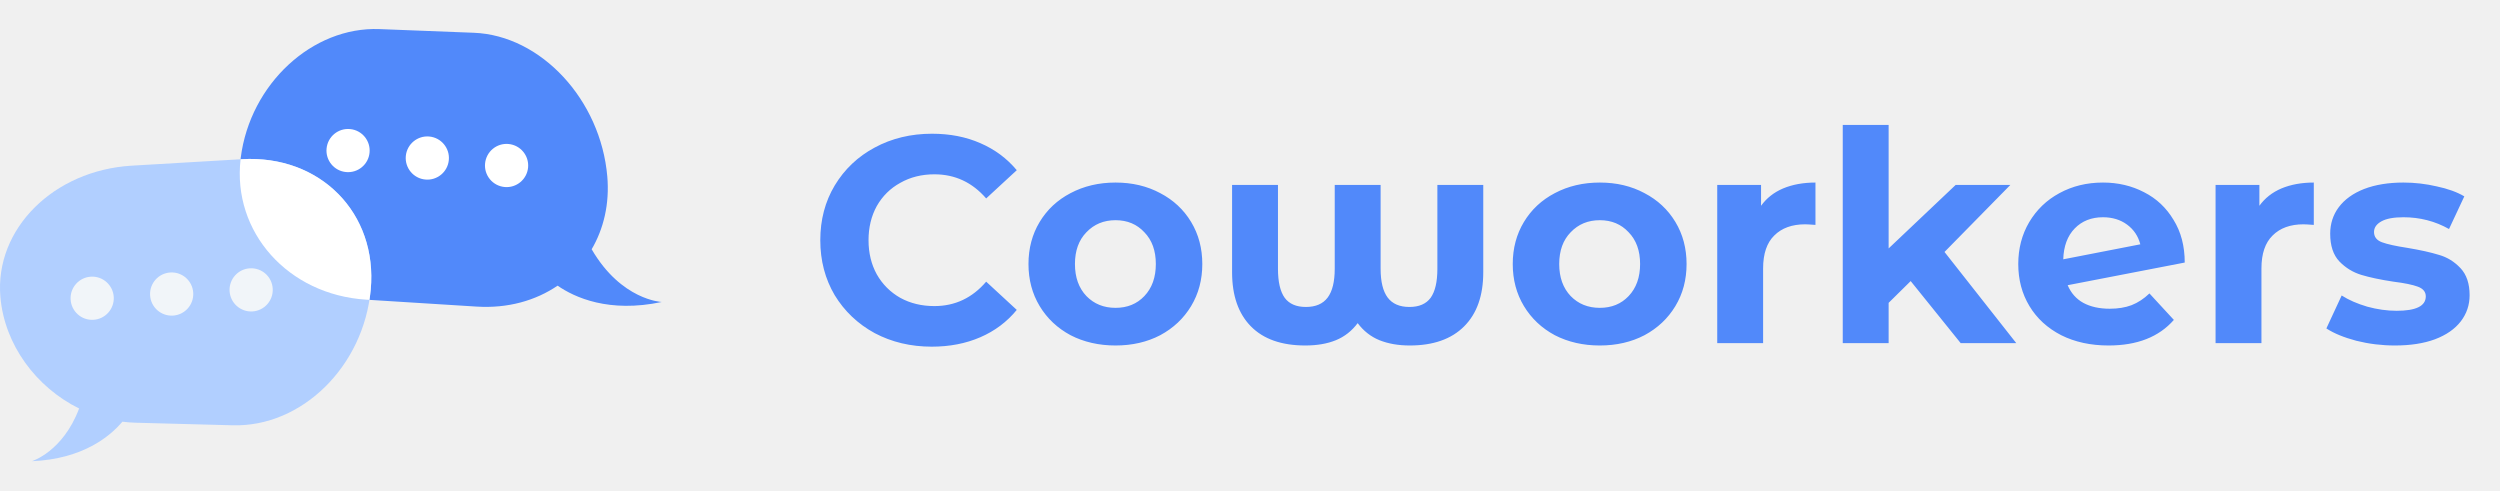
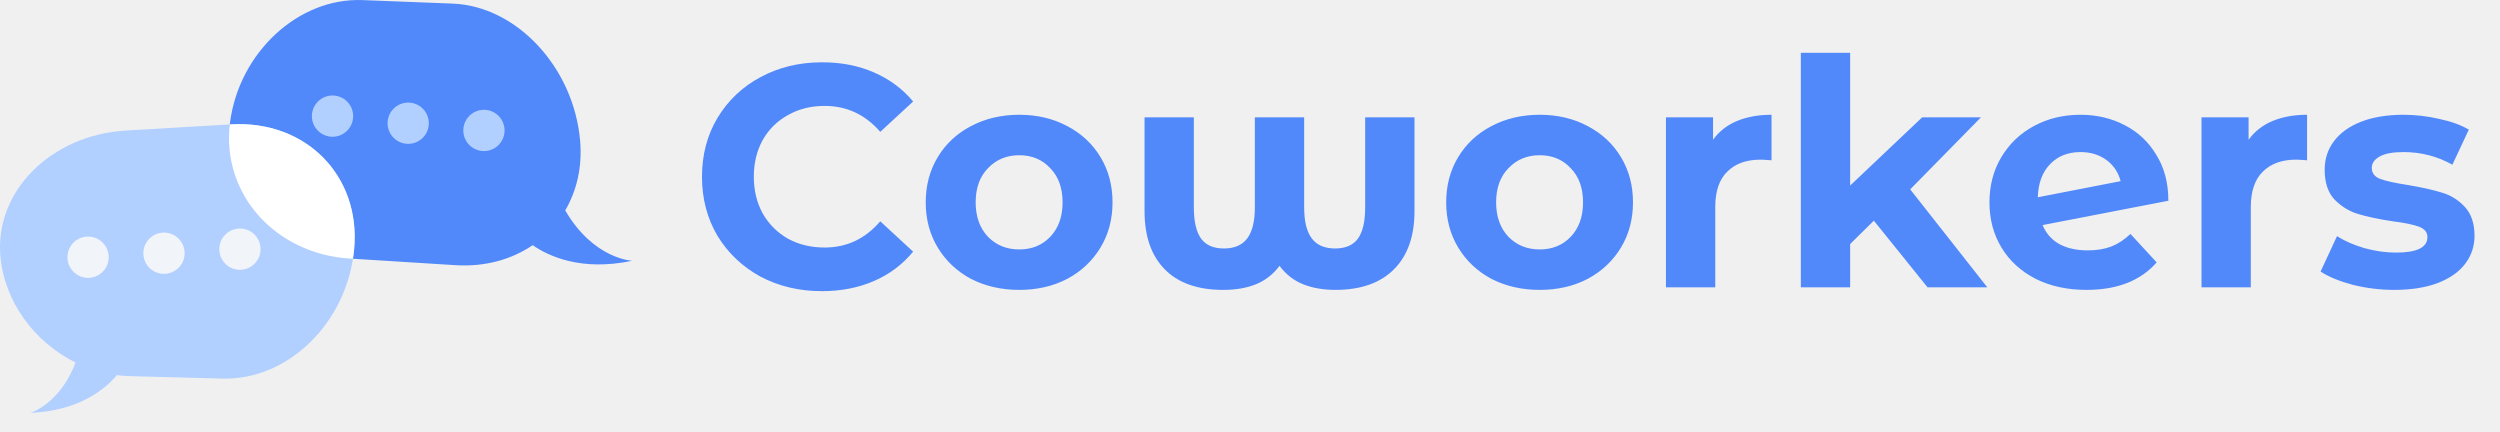
- <svg xmlns="http://www.w3.org/2000/svg" width="102" height="20" viewBox="0 0 102 20" fill="none">
-   <path d="M27 12.321C27 12.321 25.35 12.253 24.14 10.17C24.632 9.33 24.873 8.315 24.778 7.203C24.51 4.07 22.073 1.444 19.333 1.337L15.483 1.187C12.743 1.08 10.209 3.426 9.823 6.427C9.436 9.428 11.726 12.024 14.937 12.226L19.449 12.509C20.715 12.589 21.852 12.266 22.75 11.655C23.443 12.135 24.841 12.778 27 12.321Z" fill="#5189FA" />
-   <path d="M19.791 6.67C19.745 7.154 20.101 7.584 20.586 7.63C21.07 7.676 21.5 7.32 21.546 6.835C21.591 6.351 21.235 5.921 20.751 5.875C20.266 5.829 19.837 6.185 19.791 6.67Z" fill="white" />
-   <path d="M16.557 6.365C16.512 6.85 16.868 7.28 17.352 7.325C17.837 7.371 18.267 7.015 18.312 6.53C18.358 6.046 18.002 5.616 17.517 5.57C17.033 5.525 16.603 5.881 16.557 6.365Z" fill="white" />
-   <path d="M13.324 6.06C13.278 6.545 13.634 6.975 14.118 7.02C14.603 7.066 15.033 6.71 15.078 6.226C15.124 5.741 14.768 5.311 14.284 5.266C13.799 5.22 13.37 5.576 13.324 6.06Z" fill="white" />
-   <path d="M9.867 6.495L5.379 6.759C2.185 6.947 -0.216 9.341 0.015 12.106C0.18 14.072 1.479 15.803 3.228 16.667C2.56 18.438 1.298 18.817 1.298 18.817C3.388 18.731 4.499 17.792 4.994 17.205C5.174 17.228 5.355 17.243 5.538 17.247L9.498 17.352C12.317 17.427 14.836 14.95 15.126 11.821C15.416 8.692 13.061 6.307 9.867 6.495Z" fill="#B1CFFF" />
-   <path d="M9.367 11.873C9.393 12.359 9.808 12.732 10.294 12.707C10.78 12.681 11.153 12.266 11.127 11.78C11.102 11.294 10.687 10.921 10.201 10.947C9.715 10.972 9.341 11.387 9.367 11.873Z" fill="#F1F5F9" />
-   <path d="M6.124 12.043C6.149 12.529 6.564 12.902 7.05 12.877C7.537 12.851 7.91 12.436 7.884 11.95C7.858 11.464 7.443 11.091 6.957 11.117C6.471 11.142 6.098 11.557 6.124 12.043Z" fill="#F1F5F9" />
-   <path d="M2.881 12.215C2.906 12.701 3.321 13.074 3.807 13.048C4.293 13.023 4.666 12.608 4.641 12.122C4.615 11.636 4.2 11.262 3.714 11.288C3.228 11.314 2.855 11.729 2.881 12.215Z" fill="#F1F5F9" />
-   <path d="M15.126 11.821C15.416 8.692 13.061 6.307 9.867 6.495L9.816 6.498C9.474 9.469 11.752 12.026 14.937 12.226L15.073 12.234C15.094 12.098 15.113 11.96 15.126 11.821Z" fill="white" />
-   <path d="M38.016 14.144C37.16 14.144 36.384 13.96 35.688 13.592C35 13.216 34.456 12.7 34.056 12.044C33.664 11.38 33.468 10.632 33.468 9.8C33.468 8.968 33.664 8.224 34.056 7.568C34.456 6.904 35 6.388 35.688 6.02C36.384 5.644 37.164 5.456 38.028 5.456C38.756 5.456 39.412 5.584 39.996 5.84C40.588 6.096 41.084 6.464 41.484 6.944L40.236 8.096C39.668 7.44 38.964 7.112 38.124 7.112C37.604 7.112 37.14 7.228 36.732 7.46C36.324 7.684 36.004 8 35.772 8.408C35.548 8.816 35.436 9.28 35.436 9.8C35.436 10.32 35.548 10.784 35.772 11.192C36.004 11.6 36.324 11.92 36.732 12.152C37.14 12.376 37.604 12.488 38.124 12.488C38.964 12.488 39.668 12.156 40.236 11.492L41.484 12.644C41.084 13.132 40.588 13.504 39.996 13.76C39.404 14.016 38.744 14.144 38.016 14.144ZM45.514 14.096C44.834 14.096 44.222 13.956 43.678 13.676C43.142 13.388 42.722 12.992 42.418 12.488C42.114 11.984 41.962 11.412 41.962 10.772C41.962 10.132 42.114 9.56 42.418 9.056C42.722 8.552 43.142 8.16 43.678 7.88C44.222 7.592 44.834 7.448 45.514 7.448C46.194 7.448 46.802 7.592 47.338 7.88C47.874 8.16 48.294 8.552 48.598 9.056C48.902 9.56 49.054 10.132 49.054 10.772C49.054 11.412 48.902 11.984 48.598 12.488C48.294 12.992 47.874 13.388 47.338 13.676C46.802 13.956 46.194 14.096 45.514 14.096ZM45.514 12.56C45.994 12.56 46.386 12.4 46.69 12.08C47.002 11.752 47.158 11.316 47.158 10.772C47.158 10.228 47.002 9.796 46.69 9.476C46.386 9.148 45.994 8.984 45.514 8.984C45.034 8.984 44.638 9.148 44.326 9.476C44.014 9.796 43.858 10.228 43.858 10.772C43.858 11.316 44.014 11.752 44.326 12.08C44.638 12.4 45.034 12.56 45.514 12.56ZM60.517 7.544V11.108C60.517 12.06 60.257 12.796 59.737 13.316C59.217 13.836 58.477 14.096 57.517 14.096C57.053 14.096 56.641 14.024 56.281 13.88C55.929 13.736 55.633 13.504 55.393 13.184C55.153 13.504 54.857 13.736 54.505 13.88C54.153 14.024 53.737 14.096 53.257 14.096C52.289 14.096 51.549 13.836 51.037 13.316C50.525 12.796 50.269 12.06 50.269 11.108V7.544H52.141V10.964C52.141 11.5 52.233 11.896 52.417 12.152C52.601 12.4 52.889 12.524 53.281 12.524C53.681 12.524 53.977 12.396 54.169 12.14C54.361 11.884 54.457 11.492 54.457 10.964V7.544H56.329V10.964C56.329 11.492 56.425 11.884 56.617 12.14C56.809 12.396 57.105 12.524 57.505 12.524C57.897 12.524 58.185 12.4 58.369 12.152C58.553 11.896 58.645 11.5 58.645 10.964V7.544H60.517ZM65.272 14.096C64.592 14.096 63.98 13.956 63.436 13.676C62.9 13.388 62.48 12.992 62.176 12.488C61.872 11.984 61.72 11.412 61.72 10.772C61.72 10.132 61.872 9.56 62.176 9.056C62.48 8.552 62.9 8.16 63.436 7.88C63.98 7.592 64.592 7.448 65.272 7.448C65.952 7.448 66.56 7.592 67.096 7.88C67.632 8.16 68.052 8.552 68.356 9.056C68.66 9.56 68.812 10.132 68.812 10.772C68.812 11.412 68.66 11.984 68.356 12.488C68.052 12.992 67.632 13.388 67.096 13.676C66.56 13.956 65.952 14.096 65.272 14.096ZM65.272 12.56C65.752 12.56 66.144 12.4 66.448 12.08C66.76 11.752 66.916 11.316 66.916 10.772C66.916 10.228 66.76 9.796 66.448 9.476C66.144 9.148 65.752 8.984 65.272 8.984C64.792 8.984 64.396 9.148 64.084 9.476C63.772 9.796 63.616 10.228 63.616 10.772C63.616 11.316 63.772 11.752 64.084 12.08C64.396 12.4 64.792 12.56 65.272 12.56ZM71.851 8.396C72.075 8.084 72.375 7.848 72.751 7.688C73.135 7.528 73.575 7.448 74.071 7.448V9.176C73.863 9.16 73.723 9.152 73.651 9.152C73.115 9.152 72.695 9.304 72.391 9.608C72.087 9.904 71.935 10.352 71.935 10.952V14H70.063V7.544H71.851V8.396ZM77.956 11.468L77.056 12.356V14H75.184V5.096H77.056V10.136L79.792 7.544H82.024L79.336 10.28L82.264 14H79.996L77.956 11.468ZM86.077 12.596C86.413 12.596 86.709 12.548 86.965 12.452C87.229 12.348 87.473 12.188 87.697 11.972L88.693 13.052C88.085 13.748 87.197 14.096 86.029 14.096C85.301 14.096 84.657 13.956 84.097 13.676C83.537 13.388 83.105 12.992 82.801 12.488C82.497 11.984 82.345 11.412 82.345 10.772C82.345 10.14 82.493 9.572 82.789 9.068C83.093 8.556 83.505 8.16 84.025 7.88C84.553 7.592 85.145 7.448 85.801 7.448C86.417 7.448 86.977 7.58 87.481 7.844C87.985 8.1 88.385 8.476 88.681 8.972C88.985 9.46 89.137 10.04 89.137 10.712L84.361 11.636C84.497 11.956 84.709 12.196 84.997 12.356C85.293 12.516 85.653 12.596 86.077 12.596ZM85.801 8.864C85.329 8.864 84.945 9.016 84.649 9.32C84.353 9.624 84.197 10.044 84.181 10.58L87.325 9.968C87.237 9.632 87.057 9.364 86.785 9.164C86.513 8.964 86.185 8.864 85.801 8.864ZM92.183 8.396C92.407 8.084 92.707 7.848 93.083 7.688C93.467 7.528 93.907 7.448 94.403 7.448V9.176C94.195 9.16 94.055 9.152 93.983 9.152C93.447 9.152 93.027 9.304 92.723 9.608C92.419 9.904 92.267 10.352 92.267 10.952V14H90.395V7.544H92.183V8.396ZM97.712 14.096C97.176 14.096 96.652 14.032 96.14 13.904C95.628 13.768 95.22 13.6 94.916 13.4L95.54 12.056C95.828 12.24 96.176 12.392 96.584 12.512C96.992 12.624 97.392 12.68 97.784 12.68C98.576 12.68 98.972 12.484 98.972 12.092C98.972 11.908 98.864 11.776 98.648 11.696C98.432 11.616 98.1 11.548 97.652 11.492C97.124 11.412 96.688 11.32 96.344 11.216C96 11.112 95.7 10.928 95.444 10.664C95.196 10.4 95.072 10.024 95.072 9.536C95.072 9.128 95.188 8.768 95.42 8.456C95.66 8.136 96.004 7.888 96.452 7.712C96.908 7.536 97.444 7.448 98.06 7.448C98.516 7.448 98.968 7.5 99.416 7.604C99.872 7.7 100.248 7.836 100.544 8.012L99.92 9.344C99.352 9.024 98.732 8.864 98.06 8.864C97.66 8.864 97.36 8.92 97.16 9.032C96.96 9.144 96.86 9.288 96.86 9.464C96.86 9.664 96.968 9.804 97.184 9.884C97.4 9.964 97.744 10.04 98.216 10.112C98.744 10.2 99.176 10.296 99.512 10.4C99.848 10.496 100.14 10.676 100.388 10.94C100.636 11.204 100.76 11.572 100.76 12.044C100.76 12.444 100.64 12.8 100.4 13.112C100.16 13.424 99.808 13.668 99.344 13.844C98.888 14.012 98.344 14.096 97.712 14.096Z" fill="#5189FA" />
+ <svg xmlns="http://www.w3.org/2000/svg" width="87" height="15" viewBox="0 0 87 15" fill="none">
+   <path d="M28.598 10.132C27.813 10.132 27.102 9.963 26.464 9.626C25.833 9.281 25.335 8.808 24.968 8.207C24.609 7.598 24.429 6.913 24.429 6.15C24.429 5.387 24.609 4.705 24.968 4.104C25.335 3.495 25.833 3.022 26.464 2.685C27.102 2.34 27.817 2.168 28.609 2.168C29.276 2.168 29.878 2.285 30.413 2.52C30.956 2.755 31.41 3.092 31.777 3.532L30.633 4.588C30.112 3.987 29.467 3.686 28.697 3.686C28.22 3.686 27.795 3.792 27.421 4.005C27.047 4.21 26.754 4.5 26.541 4.874C26.336 5.248 26.233 5.673 26.233 6.15C26.233 6.627 26.336 7.052 26.541 7.426C26.754 7.8 27.047 8.093 27.421 8.306C27.795 8.511 28.22 8.614 28.697 8.614C29.467 8.614 30.112 8.31 30.633 7.701L31.777 8.757C31.41 9.204 30.956 9.545 30.413 9.78C29.87 10.015 29.265 10.132 28.598 10.132ZM35.471 10.088C34.848 10.088 34.287 9.96 33.788 9.703C33.297 9.439 32.912 9.076 32.633 8.614C32.355 8.152 32.215 7.628 32.215 7.041C32.215 6.454 32.355 5.93 32.633 5.468C32.912 5.006 33.297 4.647 33.788 4.39C34.287 4.126 34.848 3.994 35.471 3.994C36.095 3.994 36.652 4.126 37.143 4.39C37.635 4.647 38.02 5.006 38.298 5.468C38.577 5.93 38.716 6.454 38.716 7.041C38.716 7.628 38.577 8.152 38.298 8.614C38.02 9.076 37.635 9.439 37.143 9.703C36.652 9.96 36.095 10.088 35.471 10.088ZM35.471 8.68C35.911 8.68 36.271 8.533 36.549 8.24C36.835 7.939 36.978 7.54 36.978 7.041C36.978 6.542 36.835 6.146 36.549 5.853C36.271 5.552 35.911 5.402 35.471 5.402C35.031 5.402 34.668 5.552 34.382 5.853C34.096 6.146 33.953 6.542 33.953 7.041C33.953 7.54 34.096 7.939 34.382 8.24C34.668 8.533 35.031 8.68 35.471 8.68ZM49.224 4.082V7.349C49.224 8.222 48.986 8.896 48.509 9.373C48.033 9.85 47.354 10.088 46.474 10.088C46.049 10.088 45.671 10.022 45.341 9.89C45.019 9.758 44.747 9.545 44.527 9.252C44.307 9.545 44.036 9.758 43.713 9.89C43.391 10.022 43.009 10.088 42.569 10.088C41.682 10.088 41.004 9.85 40.534 9.373C40.065 8.896 39.83 8.222 39.83 7.349V4.082H41.546V7.217C41.546 7.708 41.631 8.071 41.799 8.306C41.968 8.533 42.232 8.647 42.591 8.647C42.958 8.647 43.229 8.53 43.405 8.295C43.581 8.06 43.669 7.701 43.669 7.217V4.082H45.385V7.217C45.385 7.701 45.473 8.06 45.649 8.295C45.825 8.53 46.097 8.647 46.463 8.647C46.823 8.647 47.087 8.533 47.255 8.306C47.424 8.071 47.508 7.708 47.508 7.217V4.082H49.224ZM53.583 10.088C52.959 10.088 52.398 9.96 51.9 9.703C51.408 9.439 51.023 9.076 50.745 8.614C50.466 8.152 50.327 7.628 50.327 7.041C50.327 6.454 50.466 5.93 50.745 5.468C51.023 5.006 51.408 4.647 51.9 4.39C52.398 4.126 52.959 3.994 53.583 3.994C54.206 3.994 54.763 4.126 55.255 4.39C55.746 4.647 56.131 5.006 56.41 5.468C56.688 5.93 56.828 6.454 56.828 7.041C56.828 7.628 56.688 8.152 56.41 8.614C56.131 9.076 55.746 9.439 55.255 9.703C54.763 9.96 54.206 10.088 53.583 10.088ZM53.583 8.68C54.023 8.68 54.382 8.533 54.661 8.24C54.947 7.939 55.09 7.54 55.09 7.041C55.09 6.542 54.947 6.146 54.661 5.853C54.382 5.552 54.023 5.402 53.583 5.402C53.143 5.402 52.78 5.552 52.494 5.853C52.208 6.146 52.065 6.542 52.065 7.041C52.065 7.54 52.208 7.939 52.494 8.24C52.78 8.533 53.143 8.68 53.583 8.68ZM59.614 4.863C59.819 4.577 60.094 4.361 60.439 4.214C60.791 4.067 61.194 3.994 61.649 3.994V5.578C61.458 5.563 61.33 5.556 61.264 5.556C60.772 5.556 60.387 5.695 60.109 5.974C59.83 6.245 59.691 6.656 59.691 7.206V10H57.975V4.082H59.614V4.863ZM65.21 7.679L64.385 8.493V10H62.669V1.838H64.385V6.458L66.893 4.082H68.939L66.475 6.59L69.159 10H67.08L65.21 7.679ZM72.654 8.713C72.962 8.713 73.233 8.669 73.468 8.581C73.71 8.486 73.933 8.339 74.139 8.141L75.052 9.131C74.495 9.769 73.68 10.088 72.61 10.088C71.942 10.088 71.352 9.96 70.839 9.703C70.326 9.439 69.93 9.076 69.651 8.614C69.372 8.152 69.233 7.628 69.233 7.041C69.233 6.462 69.368 5.941 69.64 5.479C69.918 5.01 70.296 4.647 70.773 4.39C71.257 4.126 71.799 3.994 72.401 3.994C72.966 3.994 73.479 4.115 73.941 4.357C74.403 4.592 74.769 4.936 75.041 5.391C75.32 5.838 75.459 6.37 75.459 6.986L71.081 7.833C71.206 8.126 71.4 8.346 71.664 8.493C71.935 8.64 72.265 8.713 72.654 8.713ZM72.401 5.292C71.968 5.292 71.616 5.431 71.345 5.71C71.073 5.989 70.93 6.374 70.916 6.865L73.798 6.304C73.717 5.996 73.552 5.75 73.303 5.567C73.053 5.384 72.753 5.292 72.401 5.292ZM78.251 4.863C78.457 4.577 78.732 4.361 79.076 4.214C79.428 4.067 79.832 3.994 80.286 3.994V5.578C80.096 5.563 79.967 5.556 79.901 5.556C79.41 5.556 79.025 5.695 78.746 5.974C78.468 6.245 78.328 6.656 78.328 7.206V10H76.612V4.082H78.251V4.863ZM83.319 10.088C82.828 10.088 82.347 10.029 81.878 9.912C81.409 9.787 81.035 9.633 80.756 9.45L81.328 8.218C81.592 8.387 81.911 8.526 82.285 8.636C82.659 8.739 83.026 8.79 83.385 8.79C84.111 8.79 84.474 8.61 84.474 8.251C84.474 8.082 84.375 7.961 84.177 7.888C83.979 7.815 83.675 7.752 83.264 7.701C82.78 7.628 82.38 7.543 82.065 7.448C81.75 7.353 81.475 7.184 81.24 6.942C81.013 6.7 80.899 6.355 80.899 5.908C80.899 5.534 81.005 5.204 81.218 4.918C81.438 4.625 81.754 4.397 82.164 4.236C82.582 4.075 83.073 3.994 83.638 3.994C84.056 3.994 84.471 4.042 84.881 4.137C85.299 4.225 85.644 4.35 85.915 4.511L85.343 5.732C84.823 5.439 84.254 5.292 83.638 5.292C83.272 5.292 82.996 5.343 82.813 5.446C82.63 5.549 82.538 5.681 82.538 5.842C82.538 6.025 82.637 6.154 82.835 6.227C83.033 6.3 83.349 6.37 83.781 6.436C84.265 6.517 84.661 6.605 84.969 6.7C85.277 6.788 85.545 6.953 85.772 7.195C85.999 7.437 86.113 7.774 86.113 8.207C86.113 8.574 86.003 8.9 85.783 9.186C85.563 9.472 85.24 9.696 84.815 9.857C84.397 10.011 83.898 10.088 83.319 10.088Z" fill="#5189FA" />
+   <path d="M22 9.075C22 9.075 20.656 9.02 19.67 7.322C20.07 6.638 20.267 5.811 20.189 4.905C19.971 2.352 17.985 0.213 15.752 0.125L12.615 0.003C10.383 -0.084 8.318 1.827 8.003 4.272C7.689 6.717 9.554 8.833 12.171 8.997L15.847 9.228C16.879 9.293 17.806 9.03 18.537 8.532C19.101 8.923 20.241 9.447 22 9.075Z" fill="#5189FA" />
+   <path d="M16.126 4.472C16.089 4.867 16.379 5.217 16.774 5.254C17.169 5.292 17.519 5.002 17.556 4.607C17.593 4.212 17.303 3.862 16.909 3.824C16.514 3.787 16.163 4.077 16.126 4.472Z" fill="#B1CFFF" />
+   <path d="M13.491 4.221C13.453 4.616 13.743 4.966 14.138 5.003C14.533 5.041 14.883 4.751 14.92 4.356C14.957 3.961 14.668 3.611 14.273 3.573C13.878 3.537 13.528 3.826 13.491 4.221Z" fill="#B1CFFF" />
+   <path d="M10.857 3.974C10.819 4.369 11.11 4.719 11.504 4.756C11.899 4.794 12.249 4.504 12.287 4.109C12.324 3.714 12.034 3.364 11.639 3.326C11.244 3.289 10.894 3.579 10.857 3.974Z" fill="#B1CFFF" />
+   <path d="M8.04 4.328L4.383 4.543C1.78 4.696 -0.176 6.647 0.013 8.9C0.147 10.502 1.205 11.912 2.63 12.616C2.086 14.059 1.058 14.368 1.058 14.368C2.761 14.298 3.666 13.533 4.069 13.055C4.215 13.073 4.363 13.085 4.513 13.089L7.74 13.175C10.036 13.236 12.089 11.218 12.325 8.668C12.561 6.118 10.643 4.175 8.04 4.328Z" fill="#B1CFFF" />
+   <path d="M7.633 8.709C7.654 9.105 7.992 9.409 8.388 9.388C8.784 9.367 9.088 9.029 9.067 8.633C9.046 8.237 8.708 7.933 8.312 7.954C7.916 7.975 7.612 8.313 7.633 8.709Z" fill="#F1F5F9" />
+   <path d="M4.99 8.85C5.011 9.246 5.349 9.55 5.745 9.529C6.141 9.508 6.445 9.17 6.424 8.774C6.403 8.378 6.065 8.074 5.669 8.095C5.273 8.116 4.969 8.454 4.99 8.85Z" fill="#F1F5F9" />
+   <path d="M2.348 8.989C2.369 9.385 2.707 9.689 3.103 9.669C3.499 9.647 3.803 9.309 3.782 8.913C3.761 8.517 3.423 8.213 3.027 8.234C2.631 8.255 2.327 8.593 2.348 8.989Z" fill="#F1F5F9" />
+   <path d="M12.324 8.668C12.56 6.118 10.642 4.175 8.04 4.328L7.997 4.33C7.719 6.751 9.575 8.834 12.17 8.998L12.281 9.005C12.298 8.893 12.314 8.781 12.324 8.668Z" fill="white" />
</svg>
